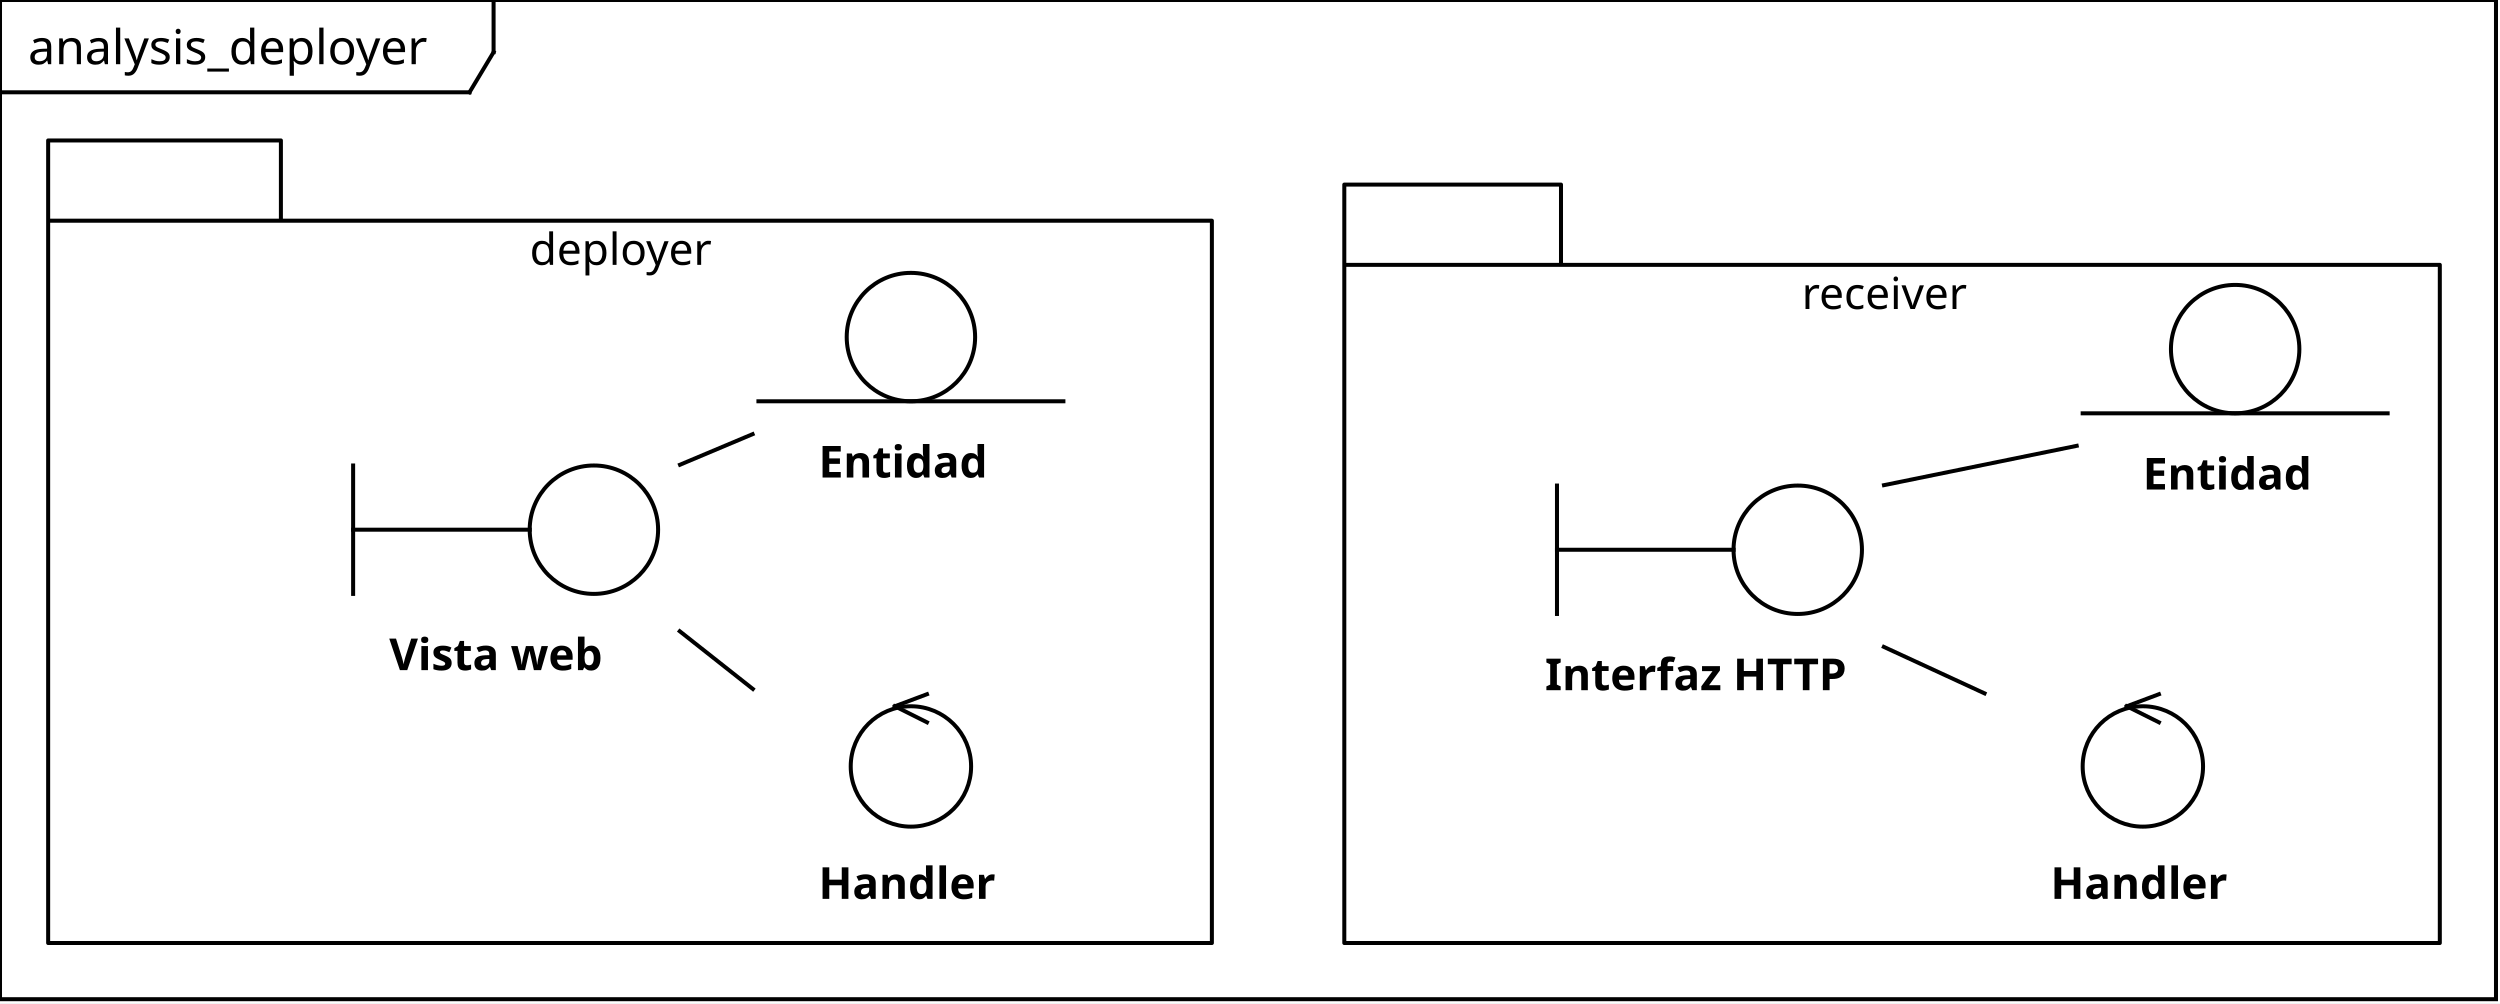
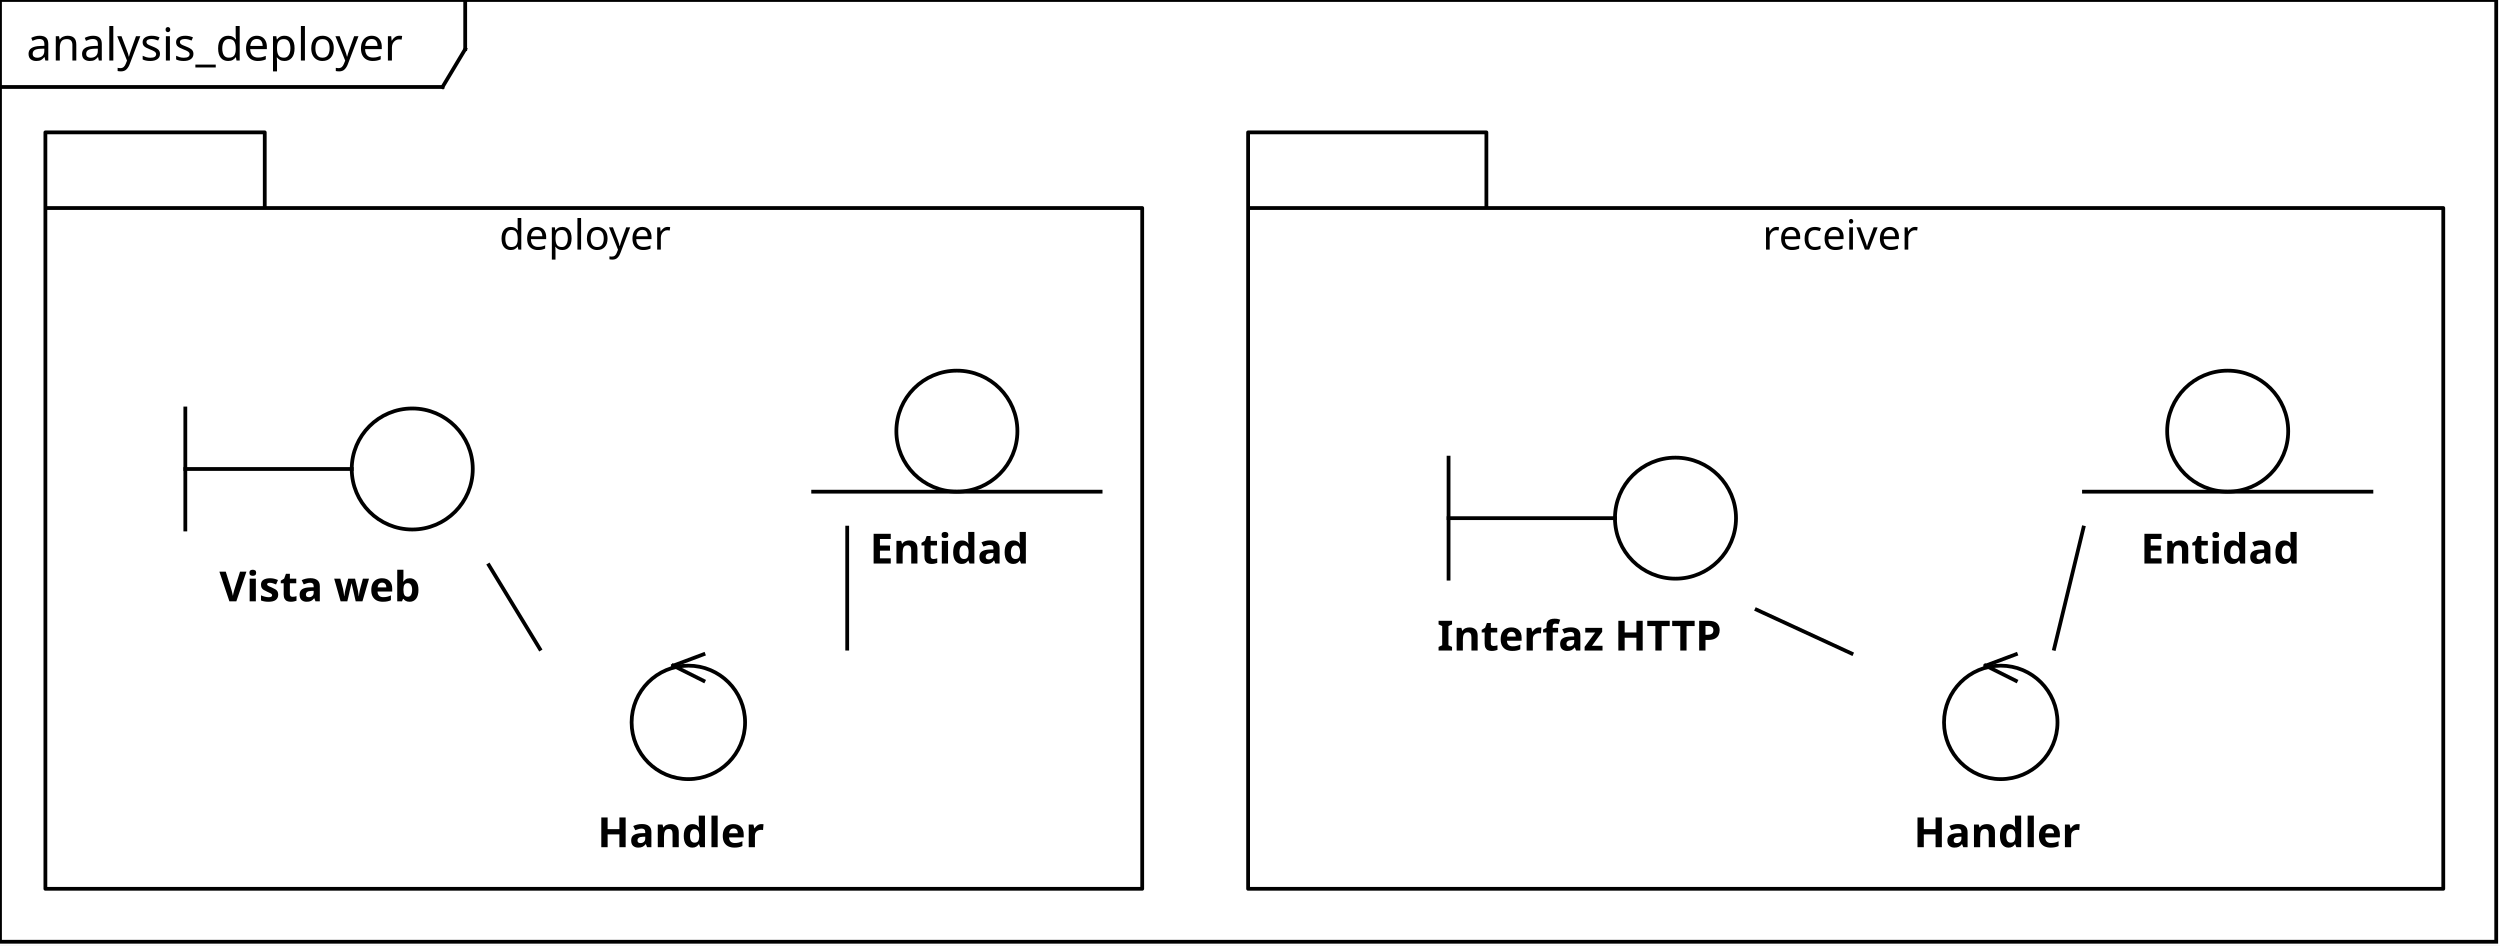
- <svg xmlns="http://www.w3.org/2000/svg" color-interpolation="auto" color-rendering="auto" fill="rgb(0,0,0)" fill-opacity="0" font-family="'Dialog'" font-size="12" font-style="normal" font-weight="normal" height="250" image-rendering="auto" shape-rendering="auto" stroke="rgb(0,0,0)" stroke-dasharray="none" stroke-dashoffset="0" stroke-linecap="square" stroke-linejoin="miter" stroke-miterlimit="10" stroke-opacity="0" stroke-width="1" text-rendering="auto" width="623">
+ <svg xmlns="http://www.w3.org/2000/svg" color-interpolation="auto" color-rendering="auto" fill="rgb(0,0,0)" fill-opacity="0" font-family="'Dialog'" font-size="12" font-style="normal" font-weight="normal" height="250" image-rendering="auto" shape-rendering="auto" stroke="rgb(0,0,0)" stroke-dasharray="none" stroke-dashoffset="0" stroke-linecap="square" stroke-linejoin="miter" stroke-miterlimit="10" stroke-opacity="0" stroke-width="1" text-rendering="auto" width="661">
  <defs id="genericDefs" />
  <g>
    <defs id="defs1">
      <clipPath clipPathUnits="userSpaceOnUse" id="clipPath1">
        <path d="M-7 -7 L302 -7 L302 212 L-7 212 L-7 -7 Z" />
      </clipPath>
      <clipPath clipPathUnits="userSpaceOnUse" id="clipPath2">
        <path d="M0 0 L291 0 L291 14 L0 14 L0 0 Z" />
      </clipPath>
      <clipPath clipPathUnits="userSpaceOnUse" id="clipPath3">
        <path d="M-7 -7 L91 -7 L91 58 L-7 58 L-7 -7 Z" />
      </clipPath>
      <clipPath clipPathUnits="userSpaceOnUse" id="clipPath4">
-         <path d="M-7 -7 L285 -7 L285 201 L-7 201 L-7 -7 Z" />
+         <path d="M-7 -7 L328 -7 L328 212 L-7 212 L-7 -7 Z" />
      </clipPath>
      <clipPath clipPathUnits="userSpaceOnUse" id="clipPath5">
-         <path d="M0 0 L274 0 L274 14 L0 14 L0 0 Z" />
+         <path d="M0 0 L317 0 L317 14 L0 14 L0 0 Z" />
      </clipPath>
      <clipPath clipPathUnits="userSpaceOnUse" id="clipPath6">
-         <path d="M-68 -14 L136 -14 L136 28 L-68 28 L-68 -14 Z" />
+         <path d="M-69 -14 L138 -14 L138 28 L-69 28 L-69 -14 Z" />
      </clipPath>
      <clipPath clipPathUnits="userSpaceOnUse" id="clipPath7">
-         <path d="M-69 -14 L138 -14 L138 28 L-69 28 L-69 -14 Z" />
+         <path d="M-105 -14 L210 -14 L210 28 L-105 28 L-105 -14 Z" />
      </clipPath>
      <clipPath clipPathUnits="userSpaceOnUse" id="clipPath8">
-         <path d="M-105 -14 L210 -14 L210 28 L-105 28 L-105 -14 Z" />
+         <path d="M-70 -14 L140 -14 L140 28 L-70 28 L-70 -14 Z" />
      </clipPath>
      <clipPath clipPathUnits="userSpaceOnUse" id="clipPath9">
-         <path d="M-81 -14 L162 -14 L162 28 L-81 28 L-81 -14 Z" />
+         <path d="M-83 -14 L166 -14 L166 28 L-83 28 L-83 -14 Z" />
      </clipPath>
      <clipPath clipPathUnits="userSpaceOnUse" id="clipPath10">
-         <path d="M0 0 L123 0 L123 119 L0 119 L0 0 Z" />
+         <path d="M0 0 L118 0 L118 127 L0 127 L0 0 Z" />
      </clipPath>
      <clipPath clipPathUnits="userSpaceOnUse" id="clipPath11">
-         <path d="M0 0 L123 0 L123 112 L0 112 L0 0 Z" />
+         <path d="M0 0 L104 0 L104 137 L0 137 L0 0 Z" />
      </clipPath>
      <clipPath clipPathUnits="userSpaceOnUse" id="clipPath12">
        <path d="M0 0 L130 0 L130 116 L0 116 L0 0 Z" />
      </clipPath>
      <clipPath clipPathUnits="userSpaceOnUse" id="clipPath13">
-         <path d="M0 0 L153 0 L153 114 L0 114 L0 0 Z" />
+         <path d="M0 0 L112 0 L112 137 L0 137 L0 0 Z" />
      </clipPath>
    </defs>
    <g fill="white" fill-opacity="1" stroke="white" stroke-opacity="1" text-rendering="geometricPrecision">
-       <rect height="250" stroke="none" width="623" x="0" y="0" />
-       <rect fill="none" height="249" stroke="black" transform="translate(-157,-58)" width="622" x="157" y="58" />
-       <text fill="black" stroke="none" transform="translate(-157,-58)" x="164" y="74" xml:space="preserve">analysis_deployer</text>
-       <line fill="none" stroke="black" transform="translate(-157,-58)" x1="157" x2="274" y1="81" y2="81" />
-       <line fill="none" stroke="black" transform="translate(-157,-58)" x1="280" x2="280" y1="58" y2="71" />
-       <line fill="none" stroke="black" transform="translate(-157,-58)" x1="280" x2="274" y1="71" y2="81" />
+       <rect height="250" stroke="none" width="661" x="0" y="0" />
+       <rect fill="none" height="249" stroke="black" transform="translate(-66,-58)" width="660" x="66" y="58" />
+       <text fill="black" stroke="none" transform="translate(-66,-58)" x="73" y="74" xml:space="preserve">analysis_deployer</text>
+       <line fill="none" stroke="black" transform="translate(-66,-58)" x1="66" x2="183" y1="81" y2="81" />
+       <line fill="none" stroke="black" transform="translate(-66,-58)" x1="189" x2="189" y1="58" y2="71" />
+       <line fill="none" stroke="black" transform="translate(-66,-58)" x1="189" x2="183" y1="71" y2="81" />
    </g>
    <g fill="black" fill-opacity="1" font-family="sans-serif" font-size="11" stroke="black" stroke-linecap="butt" stroke-linejoin="round" stroke-miterlimit="0" stroke-opacity="1" text-rendering="geometricPrecision" transform="translate(12,35)">
      <path clip-path="url(#clipPath1)" d="M0 20 L290 20 L290 200 L0 200 L0 0 L58 0 L58 20" fill="none" />
    </g>
    <g fill="black" fill-opacity="1" font-family="sans-serif" font-size="11" stroke="black" stroke-opacity="1" text-rendering="geometricPrecision" transform="translate(12,55)">
      <text clip-path="url(#clipPath2)" stroke="none" x="120" y="11" xml:space="preserve">deployer</text>
    </g>
-     <g fill="rgb(255,255,255)" font-family="sans-serif" font-size="11" font-weight="bold" stroke="rgb(255,255,255)" text-rendering="geometricPrecision" transform="translate(88,116)">
+     <g fill="rgb(255,255,255)" font-family="sans-serif" font-size="11" font-weight="bold" stroke="rgb(255,255,255)" text-rendering="geometricPrecision" transform="translate(49,108)">
      <circle clip-path="url(#clipPath3)" cx="60" cy="16" r="16" stroke="none" />
    </g>
-     <g fill="black" fill-opacity="1" font-family="sans-serif" font-size="11" font-weight="bold" stroke="black" stroke-opacity="1" text-rendering="geometricPrecision" transform="translate(88,116)">
+     <g fill="black" fill-opacity="1" font-family="sans-serif" font-size="11" font-weight="bold" stroke="black" stroke-opacity="1" text-rendering="geometricPrecision" transform="translate(49,108)">
      <line clip-path="url(#clipPath3)" fill="none" x1="0" x2="0" y1="0" y2="32" />
      <line clip-path="url(#clipPath3)" fill="none" x1="0" x2="44" y1="16" y2="16" />
      <circle clip-path="url(#clipPath3)" cx="60" cy="16" fill="none" r="16" />
    </g>
-     <g fill="rgb(255,255,255)" font-family="sans-serif" font-size="11" font-weight="bold" stroke="rgb(255,255,255)" text-rendering="geometricPrecision" transform="translate(189,173)">
+     <g fill="rgb(255,255,255)" font-family="sans-serif" font-size="11" font-weight="bold" stroke="rgb(255,255,255)" text-rendering="geometricPrecision" transform="translate(144,173)">
      <circle clip-path="url(#clipPath3)" cx="38" cy="18" r="15" stroke="none" />
    </g>
-     <g fill="black" fill-opacity="1" font-family="sans-serif" font-size="11" font-weight="bold" stroke="black" stroke-opacity="1" text-rendering="geometricPrecision" transform="translate(189,173)">
+     <g fill="black" fill-opacity="1" font-family="sans-serif" font-size="11" font-weight="bold" stroke="black" stroke-opacity="1" text-rendering="geometricPrecision" transform="translate(144,173)">
      <circle clip-path="url(#clipPath3)" cx="38" cy="18" fill="none" r="15" />
      <line clip-path="url(#clipPath3)" fill="none" x1="34" x2="42" y1="3" y2="0" />
      <line clip-path="url(#clipPath3)" fill="none" x1="34" x2="42" y1="3" y2="7" />
    </g>
-     <g fill="rgb(255,255,255)" font-family="sans-serif" font-size="11" font-weight="bold" stroke="rgb(255,255,255)" text-rendering="geometricPrecision" transform="translate(189,68)">
+     <g fill="rgb(255,255,255)" font-family="sans-serif" font-size="11" font-weight="bold" stroke="rgb(255,255,255)" text-rendering="geometricPrecision" transform="translate(215,98)">
      <circle clip-path="url(#clipPath3)" cx="38" cy="16" r="16" stroke="none" />
    </g>
-     <g fill="black" fill-opacity="1" font-family="sans-serif" font-size="11" font-weight="bold" stroke="black" stroke-opacity="1" text-rendering="geometricPrecision" transform="translate(189,68)">
+     <g fill="black" fill-opacity="1" font-family="sans-serif" font-size="11" font-weight="bold" stroke="black" stroke-opacity="1" text-rendering="geometricPrecision" transform="translate(215,98)">
      <circle clip-path="url(#clipPath3)" cx="38" cy="16" fill="none" r="16" />
      <line clip-path="url(#clipPath3)" fill="none" x1="0" x2="76" y1="32" y2="32" />
    </g>
-     <g fill="black" fill-opacity="1" font-family="sans-serif" font-size="11" stroke="black" stroke-linecap="butt" stroke-linejoin="round" stroke-miterlimit="0" stroke-opacity="1" text-rendering="geometricPrecision" transform="translate(335,46)">
-       <path clip-path="url(#clipPath4)" d="M0 20 L273 20 L273 189 L0 189 L0 0 L54 0 L54 20" fill="none" />
+     <g fill="black" fill-opacity="1" font-family="sans-serif" font-size="11" stroke="black" stroke-linecap="butt" stroke-linejoin="round" stroke-miterlimit="0" stroke-opacity="1" text-rendering="geometricPrecision" transform="translate(330,35)">
+       <path clip-path="url(#clipPath4)" d="M0 20 L316 20 L316 200 L0 200 L0 0 L63 0 L63 20" fill="none" />
    </g>
-     <g fill="black" fill-opacity="1" font-family="sans-serif" font-size="11" stroke="black" stroke-opacity="1" text-rendering="geometricPrecision" transform="translate(335,66)">
-       <text clip-path="url(#clipPath5)" stroke="none" x="114" y="11" xml:space="preserve">receiver</text>
+     <g fill="black" fill-opacity="1" font-family="sans-serif" font-size="11" stroke="black" stroke-opacity="1" text-rendering="geometricPrecision" transform="translate(330,55)">
+       <text clip-path="url(#clipPath5)" stroke="none" x="136" y="11" xml:space="preserve">receiver</text>
    </g>
-     <g fill="rgb(255,255,255)" font-family="sans-serif" font-size="11" font-weight="bold" stroke="rgb(255,255,255)" text-rendering="geometricPrecision" transform="translate(388,121)">
+     <g fill="rgb(255,255,255)" font-family="sans-serif" font-size="11" font-weight="bold" stroke="rgb(255,255,255)" text-rendering="geometricPrecision" transform="translate(383,121)">
      <circle clip-path="url(#clipPath3)" cx="60" cy="16" r="16" stroke="none" />
    </g>
-     <g fill="black" fill-opacity="1" font-family="sans-serif" font-size="11" font-weight="bold" stroke="black" stroke-opacity="1" text-rendering="geometricPrecision" transform="translate(388,121)">
+     <g fill="black" fill-opacity="1" font-family="sans-serif" font-size="11" font-weight="bold" stroke="black" stroke-opacity="1" text-rendering="geometricPrecision" transform="translate(383,121)">
      <line clip-path="url(#clipPath3)" fill="none" x1="0" x2="0" y1="0" y2="32" />
      <line clip-path="url(#clipPath3)" fill="none" x1="0" x2="44" y1="16" y2="16" />
      <circle clip-path="url(#clipPath3)" cx="60" cy="16" fill="none" r="16" />
    </g>
-     <g fill="rgb(255,255,255)" font-family="sans-serif" font-size="11" font-weight="bold" stroke="rgb(255,255,255)" text-rendering="geometricPrecision" transform="translate(496,173)">
+     <g fill="rgb(255,255,255)" font-family="sans-serif" font-size="11" font-weight="bold" stroke="rgb(255,255,255)" text-rendering="geometricPrecision" transform="translate(491,173)">
      <circle clip-path="url(#clipPath3)" cx="38" cy="18" r="15" stroke="none" />
    </g>
-     <g fill="black" fill-opacity="1" font-family="sans-serif" font-size="11" font-weight="bold" stroke="black" stroke-opacity="1" text-rendering="geometricPrecision" transform="translate(496,173)">
+     <g fill="black" fill-opacity="1" font-family="sans-serif" font-size="11" font-weight="bold" stroke="black" stroke-opacity="1" text-rendering="geometricPrecision" transform="translate(491,173)">
      <circle clip-path="url(#clipPath3)" cx="38" cy="18" fill="none" r="15" />
      <line clip-path="url(#clipPath3)" fill="none" x1="34" x2="42" y1="3" y2="0" />
      <line clip-path="url(#clipPath3)" fill="none" x1="34" x2="42" y1="3" y2="7" />
    </g>
-     <g fill="rgb(255,255,255)" font-family="sans-serif" font-size="11" font-weight="bold" stroke="rgb(255,255,255)" text-rendering="geometricPrecision" transform="translate(519,71)">
+     <g fill="rgb(255,255,255)" font-family="sans-serif" font-size="11" font-weight="bold" stroke="rgb(255,255,255)" text-rendering="geometricPrecision" transform="translate(551,98)">
      <circle clip-path="url(#clipPath3)" cx="38" cy="16" r="16" stroke="none" />
    </g>
-     <g fill="black" fill-opacity="1" font-family="sans-serif" font-size="11" font-weight="bold" stroke="black" stroke-opacity="1" text-rendering="geometricPrecision" transform="translate(519,71)">
+     <g fill="black" fill-opacity="1" font-family="sans-serif" font-size="11" font-weight="bold" stroke="black" stroke-opacity="1" text-rendering="geometricPrecision" transform="translate(551,98)">
      <circle clip-path="url(#clipPath3)" cx="38" cy="16" fill="none" r="16" />
      <line clip-path="url(#clipPath3)" fill="none" x1="0" x2="76" y1="32" y2="32" />
    </g>
-     <g fill="black" fill-opacity="1" font-family="sans-serif" font-size="11" font-weight="bold" stroke="black" stroke-opacity="1" text-rendering="geometricPrecision" transform="translate(525,111)">
+     <g fill="black" fill-opacity="1" font-family="sans-serif" font-size="11" font-weight="bold" stroke="black" stroke-opacity="1" text-rendering="geometricPrecision" transform="translate(557,138)">
      <text clip-path="url(#clipPath6)" stroke="none" x="9" y="11" xml:space="preserve">Entidad</text>
    </g>
-     <g fill="black" fill-opacity="1" font-family="sans-serif" font-size="11" font-weight="bold" stroke="black" stroke-opacity="1" text-rendering="geometricPrecision" transform="translate(502,213)">
-       <text clip-path="url(#clipPath7)" stroke="none" x="9" y="11" xml:space="preserve">Handler</text>
+     <g fill="black" fill-opacity="1" font-family="sans-serif" font-size="11" font-weight="bold" stroke="black" stroke-opacity="1" text-rendering="geometricPrecision" transform="translate(497,213)">
+       <text clip-path="url(#clipPath6)" stroke="none" x="9" y="11" xml:space="preserve">Handler</text>
    </g>
-     <g fill="black" fill-opacity="1" font-family="sans-serif" font-size="11" font-weight="bold" stroke="black" stroke-opacity="1" text-rendering="geometricPrecision" transform="translate(376,161)">
-       <text clip-path="url(#clipPath8)" stroke="none" x="9" y="11" xml:space="preserve">Interfaz HTTP</text>
+     <g fill="black" fill-opacity="1" font-family="sans-serif" font-size="11" font-weight="bold" stroke="black" stroke-opacity="1" text-rendering="geometricPrecision" transform="translate(371,161)">
+       <text clip-path="url(#clipPath7)" stroke="none" x="9" y="11" xml:space="preserve">Interfaz HTTP</text>
    </g>
-     <g fill="black" fill-opacity="1" font-family="sans-serif" font-size="11" font-weight="bold" stroke="black" stroke-opacity="1" text-rendering="geometricPrecision" transform="translate(195,108)">
+     <g fill="black" fill-opacity="1" font-family="sans-serif" font-size="11" font-weight="bold" stroke="black" stroke-opacity="1" text-rendering="geometricPrecision" transform="translate(221,138)">
      <text clip-path="url(#clipPath6)" stroke="none" x="9" y="11" xml:space="preserve">Entidad</text>
    </g>
-     <g fill="black" fill-opacity="1" font-family="sans-serif" font-size="11" font-weight="bold" stroke="black" stroke-opacity="1" text-rendering="geometricPrecision" transform="translate(195,213)">
-       <text clip-path="url(#clipPath7)" stroke="none" x="9" y="11" xml:space="preserve">Handler</text>
+     <g fill="black" fill-opacity="1" font-family="sans-serif" font-size="11" font-weight="bold" stroke="black" stroke-opacity="1" text-rendering="geometricPrecision" transform="translate(149,213)">
+       <text clip-path="url(#clipPath8)" stroke="none" x="9" y="11" xml:space="preserve">Handler</text>
    </g>
-     <g fill="black" fill-opacity="1" font-family="sans-serif" font-size="11" font-weight="bold" stroke="black" stroke-opacity="1" text-rendering="geometricPrecision" transform="translate(88,156)">
-       <text clip-path="url(#clipPath9)" stroke="none" x="9" y="11" xml:space="preserve">Vista web</text>
+     <g fill="black" fill-opacity="1" font-family="sans-serif" font-size="11" font-weight="bold" stroke="black" stroke-opacity="1" text-rendering="geometricPrecision" transform="translate(48,148)">
+       <text clip-path="url(#clipPath9)" stroke="none" x="10" y="11" xml:space="preserve">Vista web</text>
    </g>
-     <g fill="black" fill-opacity="1" font-family="sans-serif" font-size="11" stroke="black" stroke-linecap="butt" stroke-linejoin="round" stroke-opacity="1" text-rendering="geometricPrecision" transform="translate(119,107)">
-       <line clip-path="url(#clipPath10)" fill="none" x1="50" x2="69" y1="50" y2="65" />
+     <g fill="black" fill-opacity="1" font-family="sans-serif" font-size="11" stroke="black" stroke-linecap="butt" stroke-linejoin="round" stroke-opacity="1" text-rendering="geometricPrecision" transform="translate(79,99)">
+       <line clip-path="url(#clipPath10)" fill="none" x1="50" x2="64" y1="50" y2="73" />
    </g>
-     <g fill="black" fill-opacity="1" font-family="sans-serif" font-size="11" stroke="black" stroke-linecap="butt" stroke-linejoin="round" stroke-opacity="1" text-rendering="geometricPrecision" transform="translate(119,58)">
-       <line clip-path="url(#clipPath11)" fill="none" x1="50" x2="69" y1="58" y2="50" />
+     <g fill="black" fill-opacity="1" font-family="sans-serif" font-size="11" stroke="black" stroke-linecap="butt" stroke-linejoin="round" stroke-opacity="1" text-rendering="geometricPrecision" transform="translate(174,89)">
+       <line clip-path="url(#clipPath11)" fill="none" x1="50" x2="50" y1="83" y2="50" />
    </g>
-     <g fill="black" fill-opacity="1" font-family="sans-serif" font-size="11" stroke="black" stroke-linecap="butt" stroke-linejoin="round" stroke-opacity="1" text-rendering="geometricPrecision" transform="translate(419,111)">
+     <g fill="black" fill-opacity="1" font-family="sans-serif" font-size="11" stroke="black" stroke-linecap="butt" stroke-linejoin="round" stroke-opacity="1" text-rendering="geometricPrecision" transform="translate(414,111)">
      <line clip-path="url(#clipPath12)" fill="none" x1="50" x2="76" y1="50" y2="62" />
    </g>
-     <g fill="black" fill-opacity="1" font-family="sans-serif" font-size="11" stroke="black" stroke-linecap="butt" stroke-linejoin="round" stroke-opacity="1" text-rendering="geometricPrecision" transform="translate(419,61)">
-       <line clip-path="url(#clipPath13)" fill="none" x1="50" x2="99" y1="60" y2="50" />
+     <g fill="black" fill-opacity="1" font-family="sans-serif" font-size="11" stroke="black" stroke-linecap="butt" stroke-linejoin="round" stroke-opacity="1" text-rendering="geometricPrecision" transform="translate(493,89)">
+       <line clip-path="url(#clipPath13)" fill="none" x1="50" x2="58" y1="83" y2="50" />
    </g>
    <g fill="rgb(120,120,120)" fill-opacity="1" font-size="8" stroke="rgb(120,120,120)" stroke-opacity="1" text-rendering="geometricPrecision" />
  </g>
</svg>
